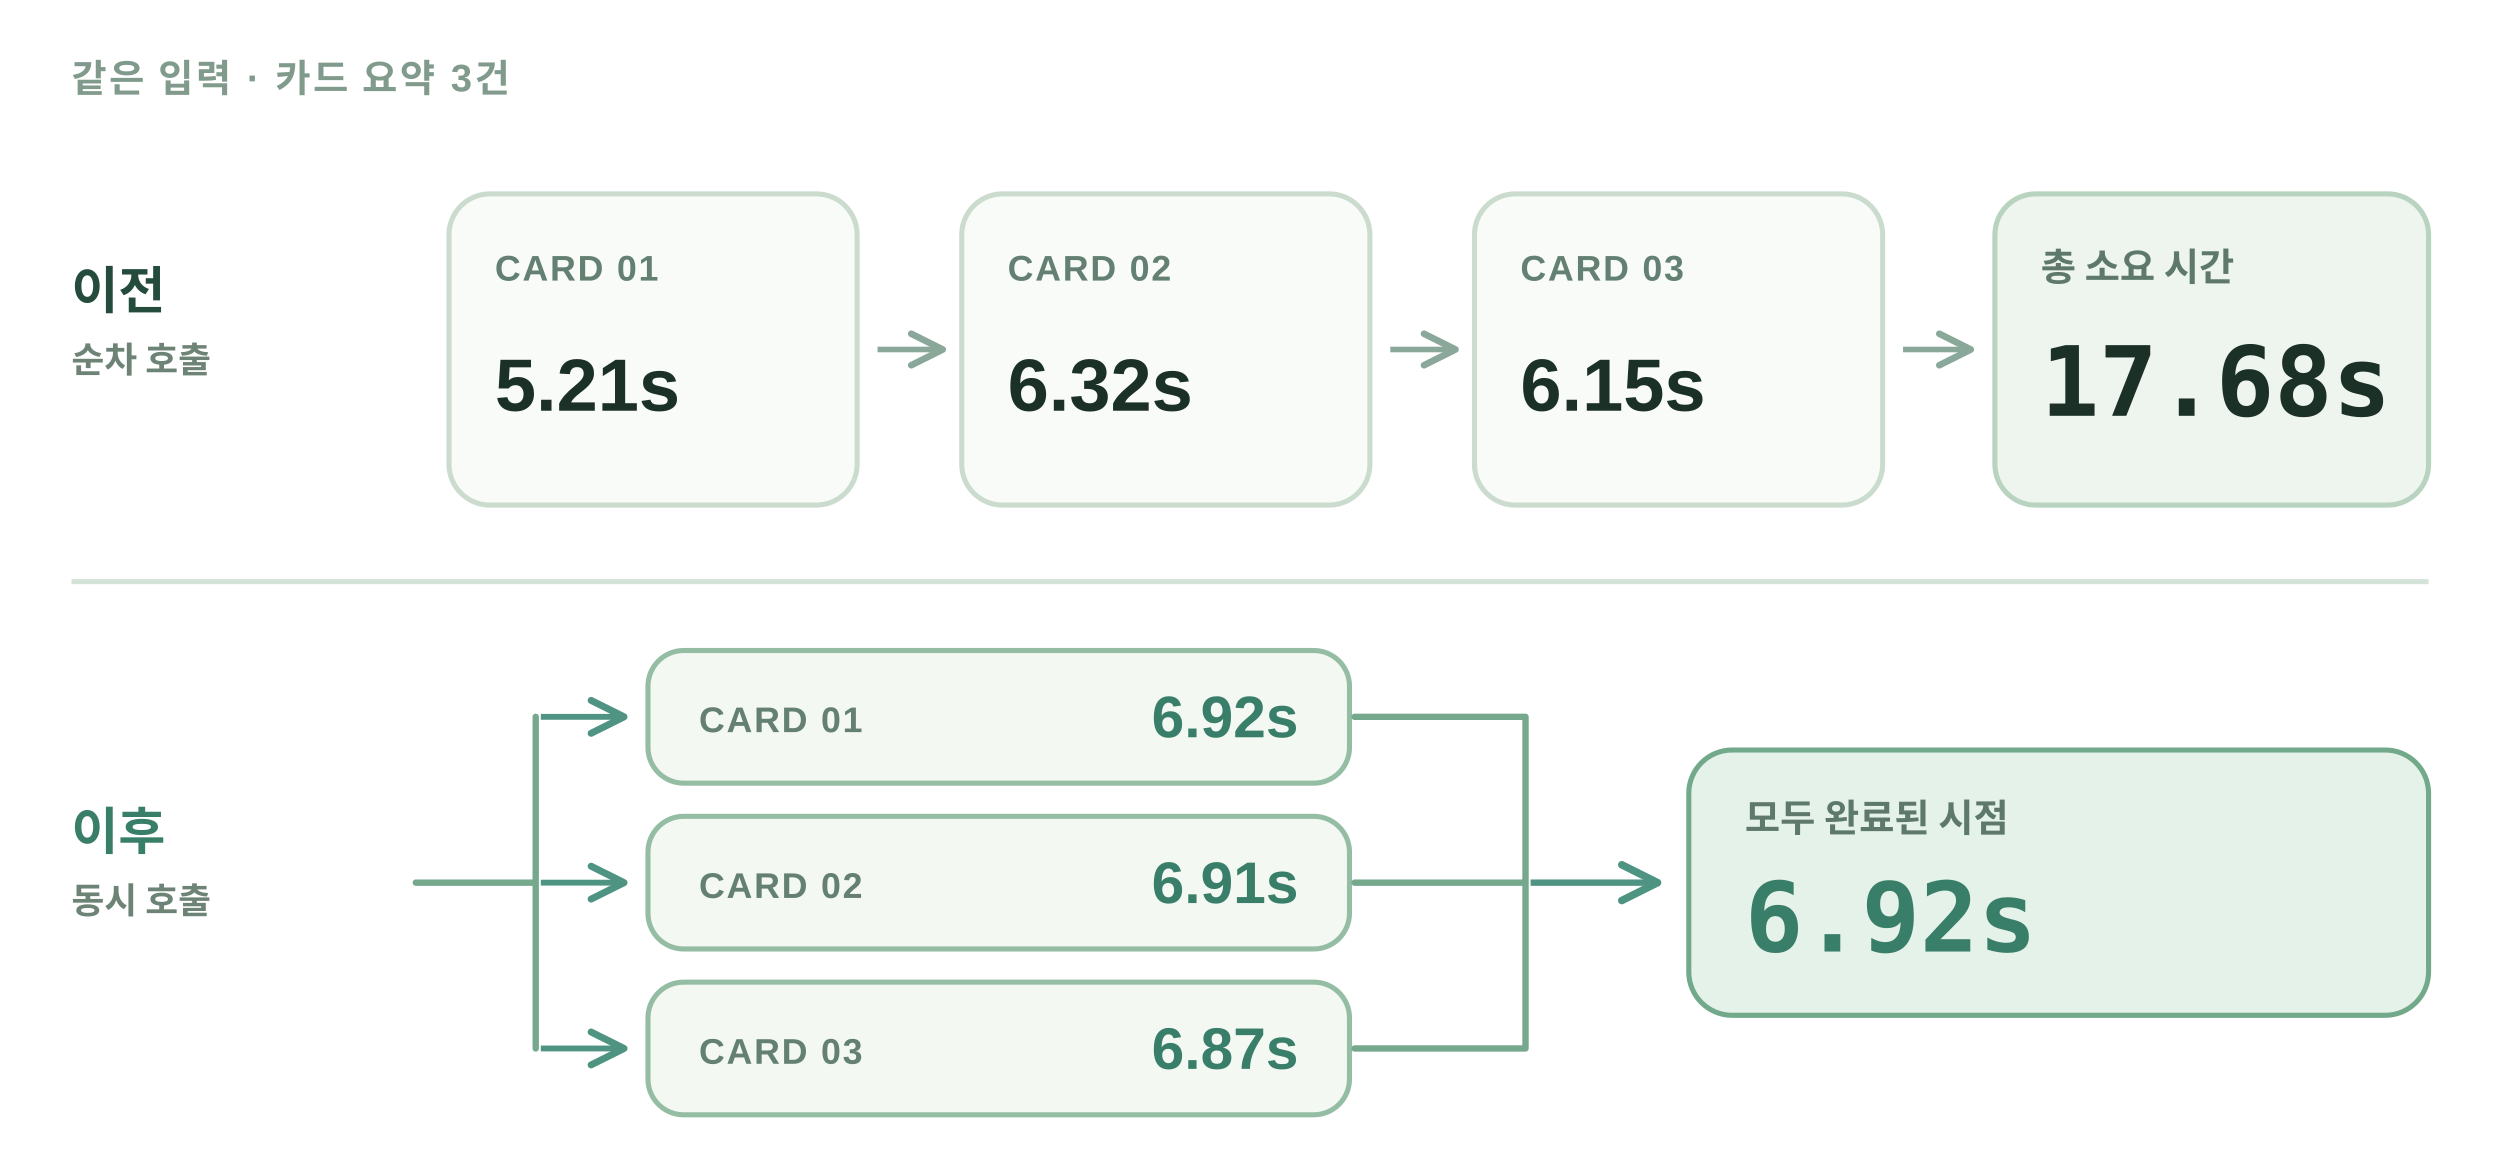
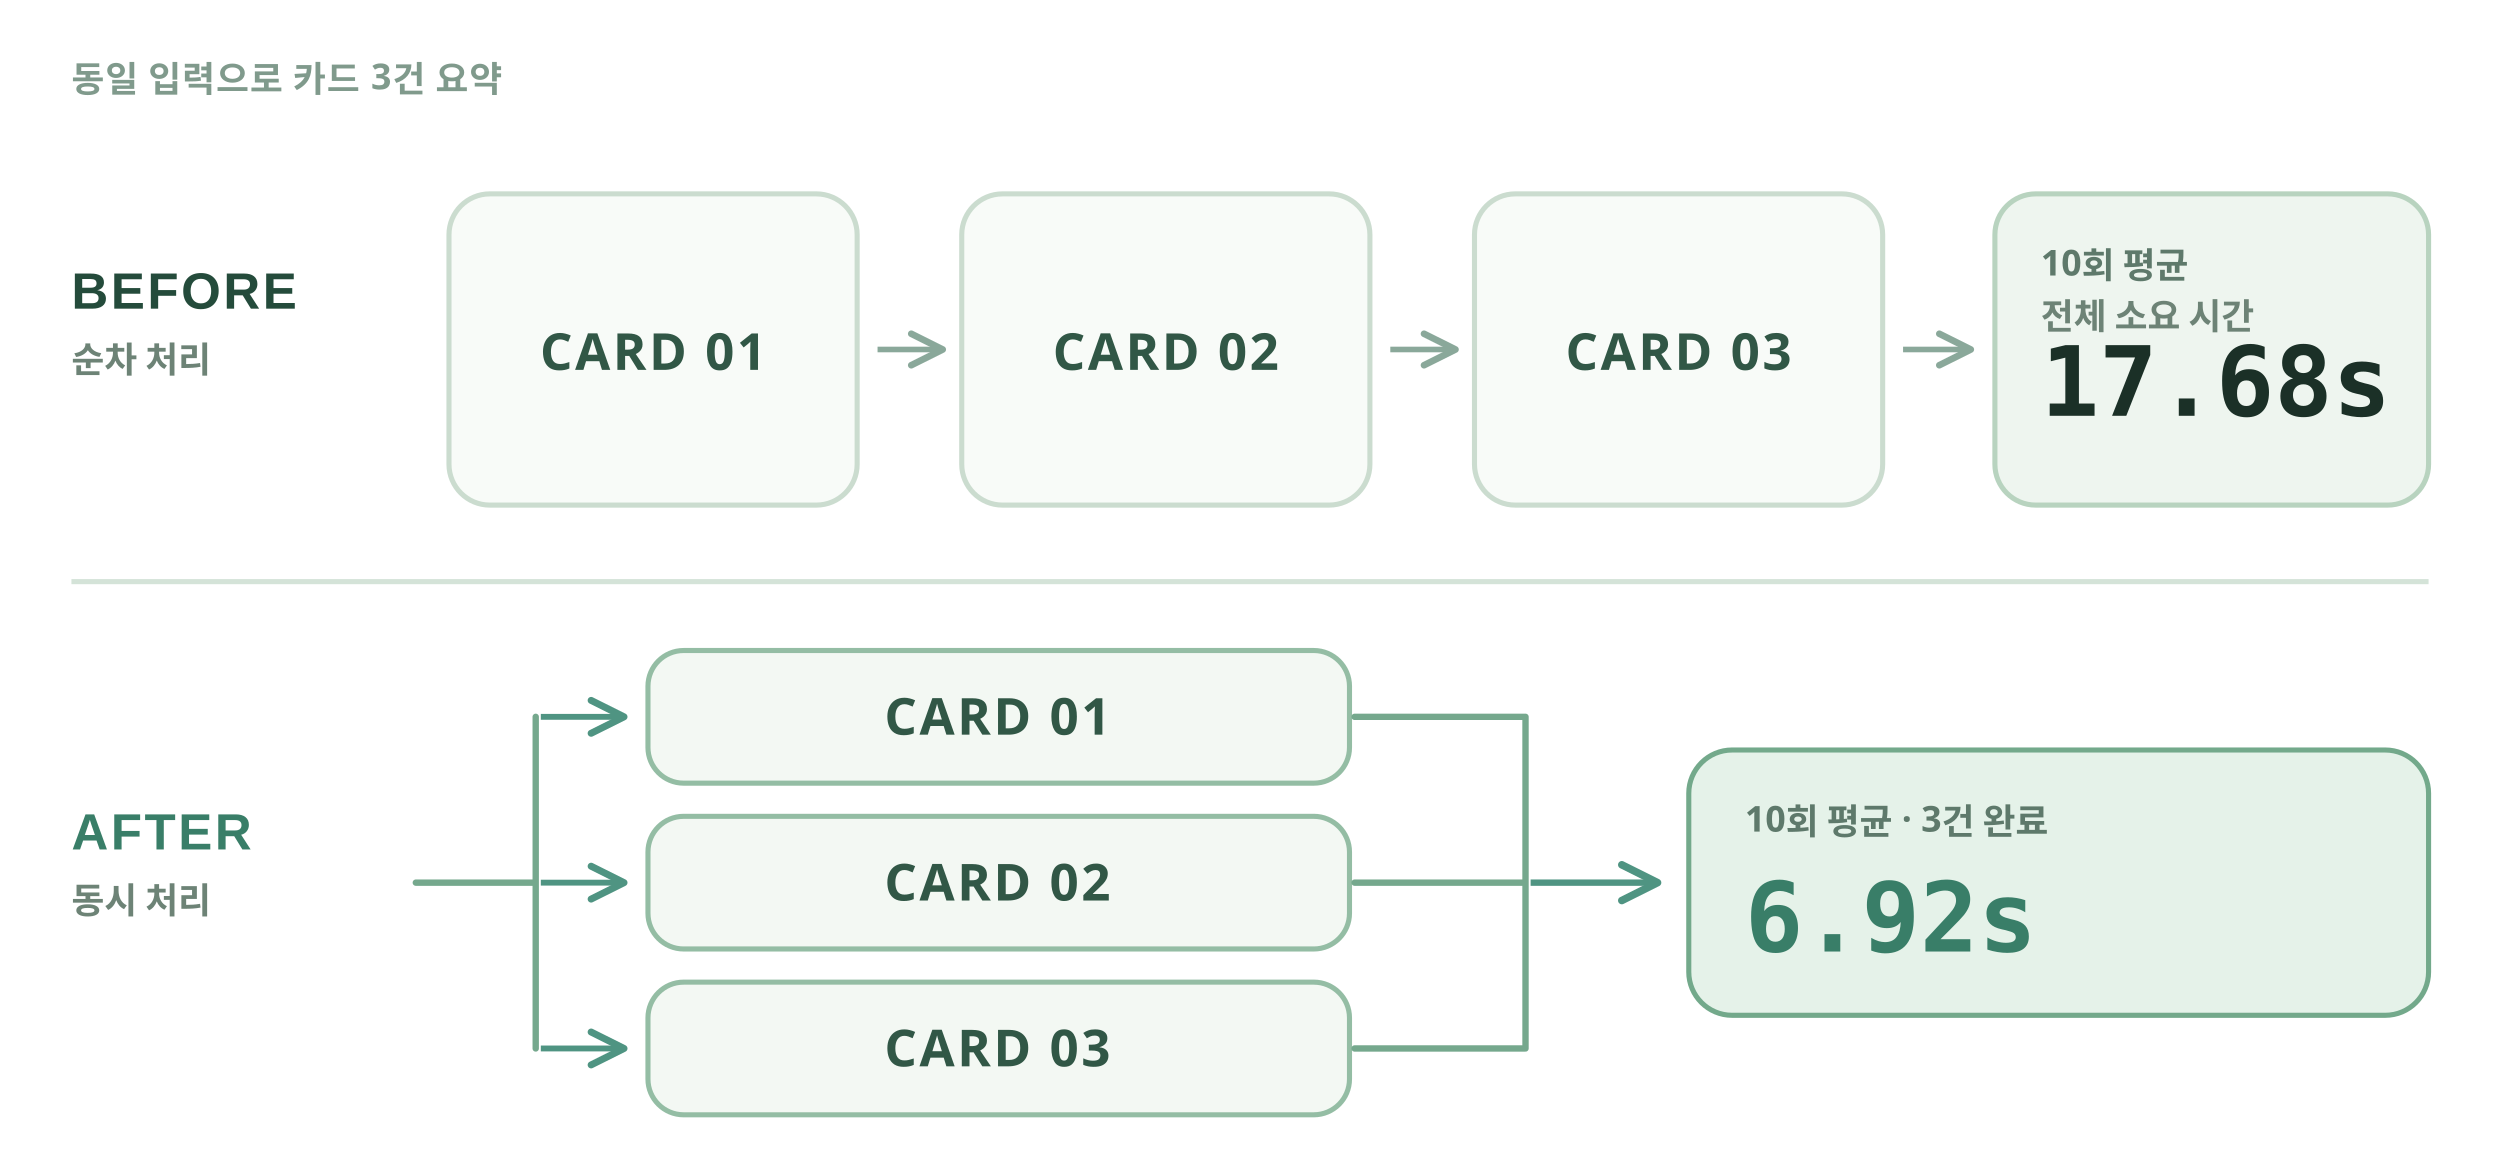
<svg xmlns="http://www.w3.org/2000/svg" viewBox="0 0 980 460" role="img" aria-labelledby="title desc">
  <defs>
    <marker id="arrow-muted" viewBox="0 0 10 10" refX="8" refY="5" markerWidth="7" markerHeight="7" orient="auto">
      <path d="M1 1 9 5 1 9" fill="none" stroke="#8aa89a" stroke-width="1.7" stroke-linecap="round" stroke-linejoin="round" />
    </marker>
    <marker id="arrow-green" viewBox="0 0 10 10" refX="8" refY="5" markerWidth="7" markerHeight="7" orient="auto">
      <path d="M1 1 9 5 1 9" fill="none" stroke="#4f9482" stroke-width="1.7" stroke-linecap="round" stroke-linejoin="round" />
    </marker>
-     <style>text{font-family:Pretendard,"Noto Sans KR",Arial,sans-serif}.mono{font-family:"SFMono-Regular",Consolas,monospace}.eyebrow{font-size:15px;font-weight:800;letter-spacing:1px;fill:#809a8c}.section{font-size:20px;font-weight:900;fill:#244b3b}.sub{font-size:14px;font-weight:700;fill:#6d8376}.card-label{font-size:14px;font-weight:800;letter-spacing:.7px;fill:#648073}.card-time{font-size:29px;font-weight:850;fill:#1b3027}.result-label{font-size:15px;font-weight:800;fill:#5e796b}.result-time{font-size:38px;font-weight:900;fill:#1b3027}.green{fill:#397e68}.trace{fill:none;stroke:#b6e3d1;stroke-width:4;stroke-linecap:round;stroke-linejoin:round;stroke-dasharray:0 100;opacity:0;animation:san-benchmark-draw 5.8s ease-in-out infinite}.trace-seq-2{animation-delay:.55s}.trace-seq-3{animation-delay:1.1s}.trace-fan{animation-delay:.25s}.trace-join{animation-delay:1.65s}@keyframes san-benchmark-draw{0%,2%{stroke-dasharray:0 100;opacity:0}4%{opacity:1}20%{stroke-dasharray:100 0;opacity:1}24%,100%{opacity:0}}@media(prefers-reduced-motion:reduce){.trace{animation:none;opacity:0}}</style>
+     <style>text{font-family:"Apple SD Gothic Neo","Noto Sans KR",sans-serif}.mono{font-family:"SFMono-Regular",Consolas,monospace}.eyebrow{font-size:14px;font-weight:700;letter-spacing:.4px;fill:#809a8c}.section{font-family:Arial,sans-serif;font-size:20px;font-weight:800;letter-spacing:1px;fill:#244b3b}.sub{font-size:14px;font-weight:600;fill:#6d8376}.card-label{font-family:Arial,sans-serif;font-size:20px;font-weight:700;letter-spacing:1px;fill:#315746}.result-label{font-size:14px;font-weight:700;fill:#5e796b}.result-time{font-size:38px;font-weight:900;fill:#1b3027}.green{fill:#397e68}.trace{fill:none;stroke:#b6e3d1;stroke-width:4;stroke-linecap:round;stroke-linejoin:round;stroke-dasharray:0 100;opacity:0;animation:san-benchmark-draw 5.8s ease-in-out infinite}.trace-seq-2{animation-delay:.55s}.trace-seq-3{animation-delay:1.1s}.trace-fan{animation-delay:.25s}.trace-join{animation-delay:1.65s}@keyframes san-benchmark-draw{0%,2%{stroke-dasharray:0 100;opacity:0}4%{opacity:1}20%{stroke-dasharray:100 0;opacity:1}24%,100%{opacity:0}}@media(prefers-reduced-motion:reduce){.trace{animation:none;opacity:0}}</style>
  </defs>
-   <text x="28" y="36" class="eyebrow">같은 입력 · 카드 요약 3건</text>
-   <text x="28" y="121" class="section">이전</text>
-   <text x="28" y="146" class="sub">순차 호출</text>
+   <text x="28" y="36" class="eyebrow">동일 입력으로 카드 3건 요약</text>
+   <text x="28" y="121" class="section">BEFORE</text>
+   <text x="28" y="146" class="sub">순차 처리</text>
  <g fill="#f8fbf8" stroke="#cbdccf" stroke-width="2">
    <rect x="176" y="76" width="160" height="122" rx="16" />
    <rect x="377" y="76" width="160" height="122" rx="16" />
    <rect x="578" y="76" width="160" height="122" rx="16" />
  </g>
-   <g class="card-label">
-     <text x="194" y="110">CARD 01</text>
-     <text x="395" y="110">CARD 02</text>
-     <text x="596" y="110">CARD 03</text>
-   </g>
-   <g class="mono card-time">
-     <text x="194" y="161">5.21s</text>
-     <text x="395" y="161">6.32s</text>
-     <text x="596" y="161">6.15s</text>
+   <g class="card-label" text-anchor="middle">
+     <text x="256" y="145">CARD 01</text>
+     <text x="457" y="145">CARD 02</text>
+     <text x="658" y="145">CARD 03</text>
  </g>
  <g fill="none" stroke="#8aa89a" stroke-width="2.2" marker-end="url(#arrow-muted)">
    <path d="M344 137h24" />
    <path d="M545 137h24" />
    <path d="M746 137h25" />
  </g>
  <path class="trace" pathLength="100" d="M344 137h24" />
  <path class="trace trace-seq-2" pathLength="100" d="M545 137h24" />
  <path class="trace trace-seq-3" pathLength="100" d="M746 137h25" />
  <rect x="782" y="76" width="170" height="122" rx="16" fill="#eef5ef" stroke="#b8d3bf" stroke-width="2" />
-   <text x="800" y="110" class="result-label">총 소요 시간</text>
+   <text x="800" y="108" class="result-label">10회 평균</text>
+   <text x="800" y="129" class="sub">전체 소요 시간</text>
  <text x="800" y="163" class="mono result-time">17.68s</text>
  <path d="M28 228H952" stroke="#d4e3d8" stroke-width="2" />
-   <text x="28" y="333" class="section green">이후</text>
-   <text x="28" y="358" class="sub">동시 호출</text>
+   <text x="28" y="333" class="section green">AFTER</text>
+   <text x="28" y="358" class="sub">동시 처리</text>
  <path d="M163 346h47m0-65v130" fill="none" stroke="#75a88d" stroke-width="2.5" stroke-linecap="round" stroke-linejoin="round" />
  <g fill="none" stroke="#4f9482" stroke-width="2.3" marker-end="url(#arrow-green)">
    <path d="M212 281h31" />
    <path d="M212 346h31" />
    <path d="M212 411h31" />
  </g>
  <path class="trace trace-fan" pathLength="100" d="M163 346h47v-65h33" />
  <path class="trace trace-fan" pathLength="100" d="M163 346h80" />
  <path class="trace trace-fan" pathLength="100" d="M163 346h47v65h33" />
  <g fill="#f3f8f3" stroke="#94bda4" stroke-width="2">
    <rect x="254" y="255" width="275" height="52" rx="14" />
    <rect x="254" y="320" width="275" height="52" rx="14" />
    <rect x="254" y="385" width="275" height="52" rx="14" />
  </g>
-   <g class="card-label">
-     <text x="274" y="287">CARD 01</text>
-     <text x="274" y="352">CARD 02</text>
-     <text x="274" y="417">CARD 03</text>
-   </g>
-   <g class="mono green" font-size="23" font-weight="850" text-anchor="end">
-     <text x="509" y="289">6.92s</text>
-     <text x="509" y="354">6.91s</text>
-     <text x="509" y="419">6.87s</text>
+   <g class="card-label" text-anchor="middle">
+     <text x="391" y="288">CARD 01</text>
+     <text x="391" y="353">CARD 02</text>
+     <text x="391" y="418">CARD 03</text>
  </g>
  <path d="M531 281h67m-67 65h67m-67 65h67m0-130v130" fill="none" stroke="#75a88d" stroke-width="2.5" stroke-linecap="round" stroke-linejoin="round" />
  <path d="M600 346h48" fill="none" stroke="#4f9482" stroke-width="2.5" marker-end="url(#arrow-green)" />
  <path class="trace trace-join" pathLength="100" d="M531 281h67v65h50" />
  <path class="trace trace-join" pathLength="100" d="M531 346h117" />
  <path class="trace trace-join" pathLength="100" d="M531 411h67v-65h50" />
  <rect x="662" y="294" width="290" height="104" rx="17" fill="#e5f2e9" stroke="#73a98b" stroke-width="2" />
-   <text x="684" y="326" class="result-label">모두 완료된 시점</text>
+   <text x="684" y="326" class="result-label">10회 평균 · 3건 완료</text>
  <text x="684" y="373" class="mono result-time green">6.92s</text>
</svg>
